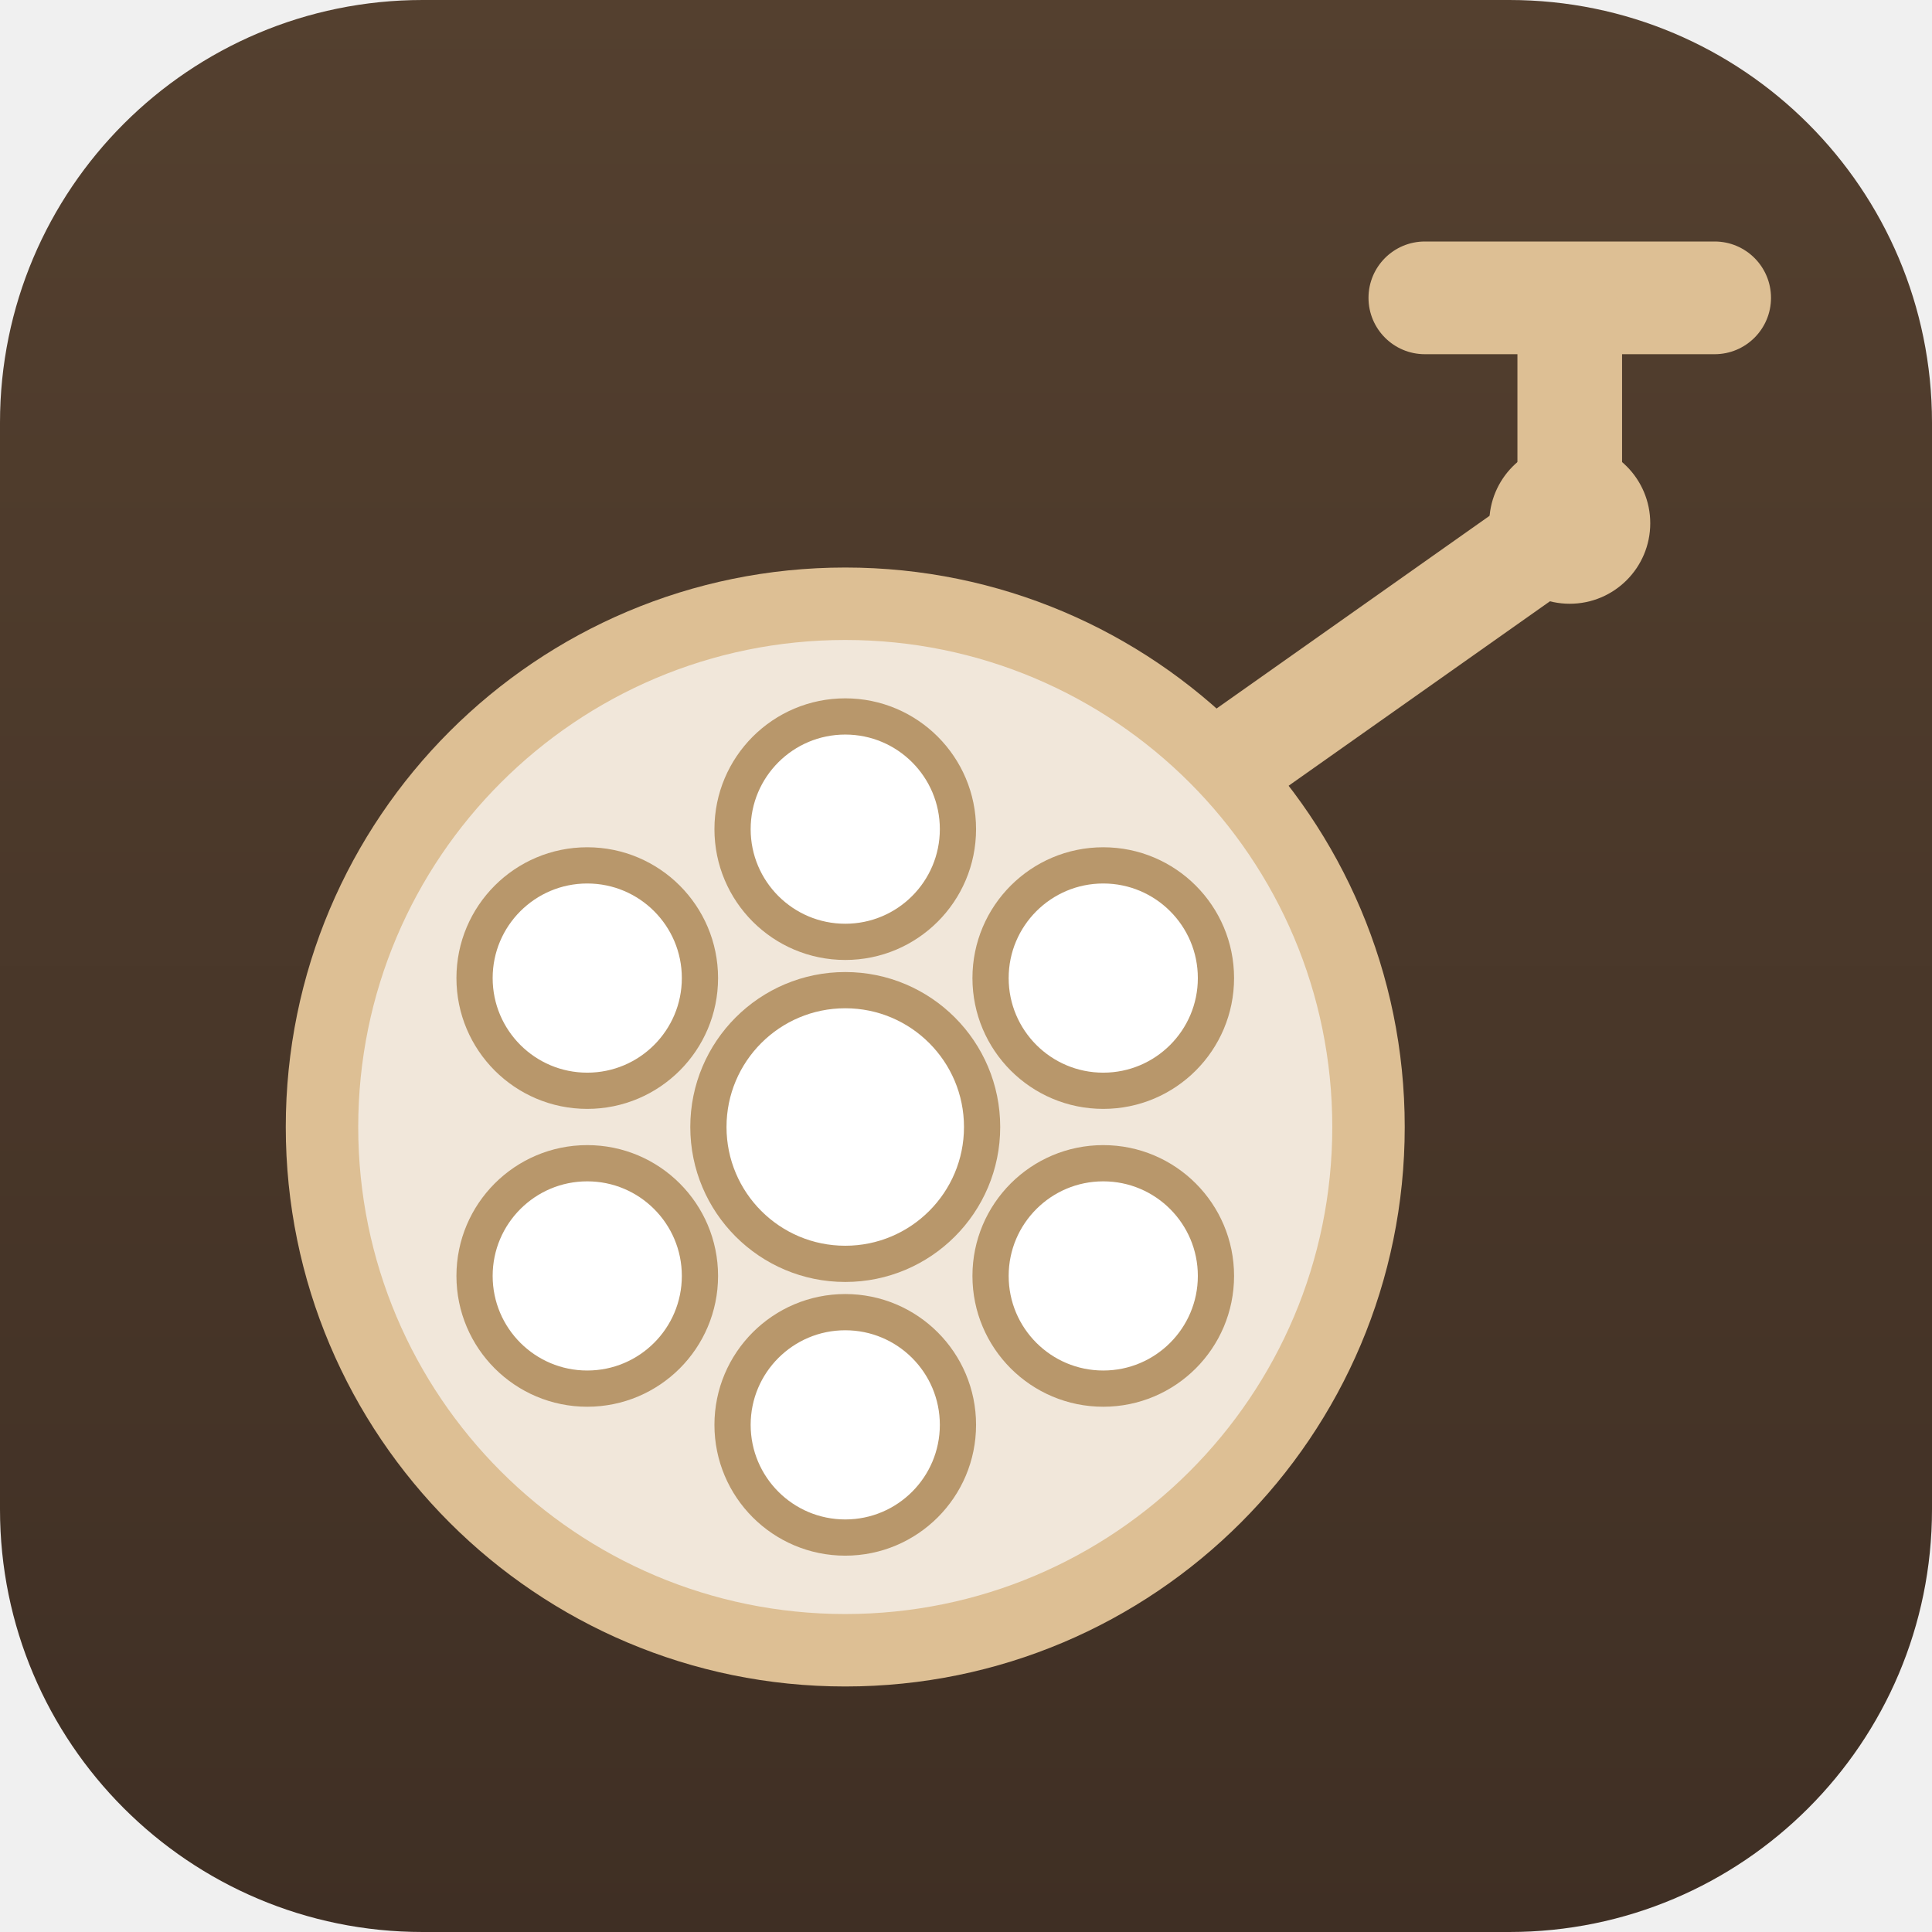
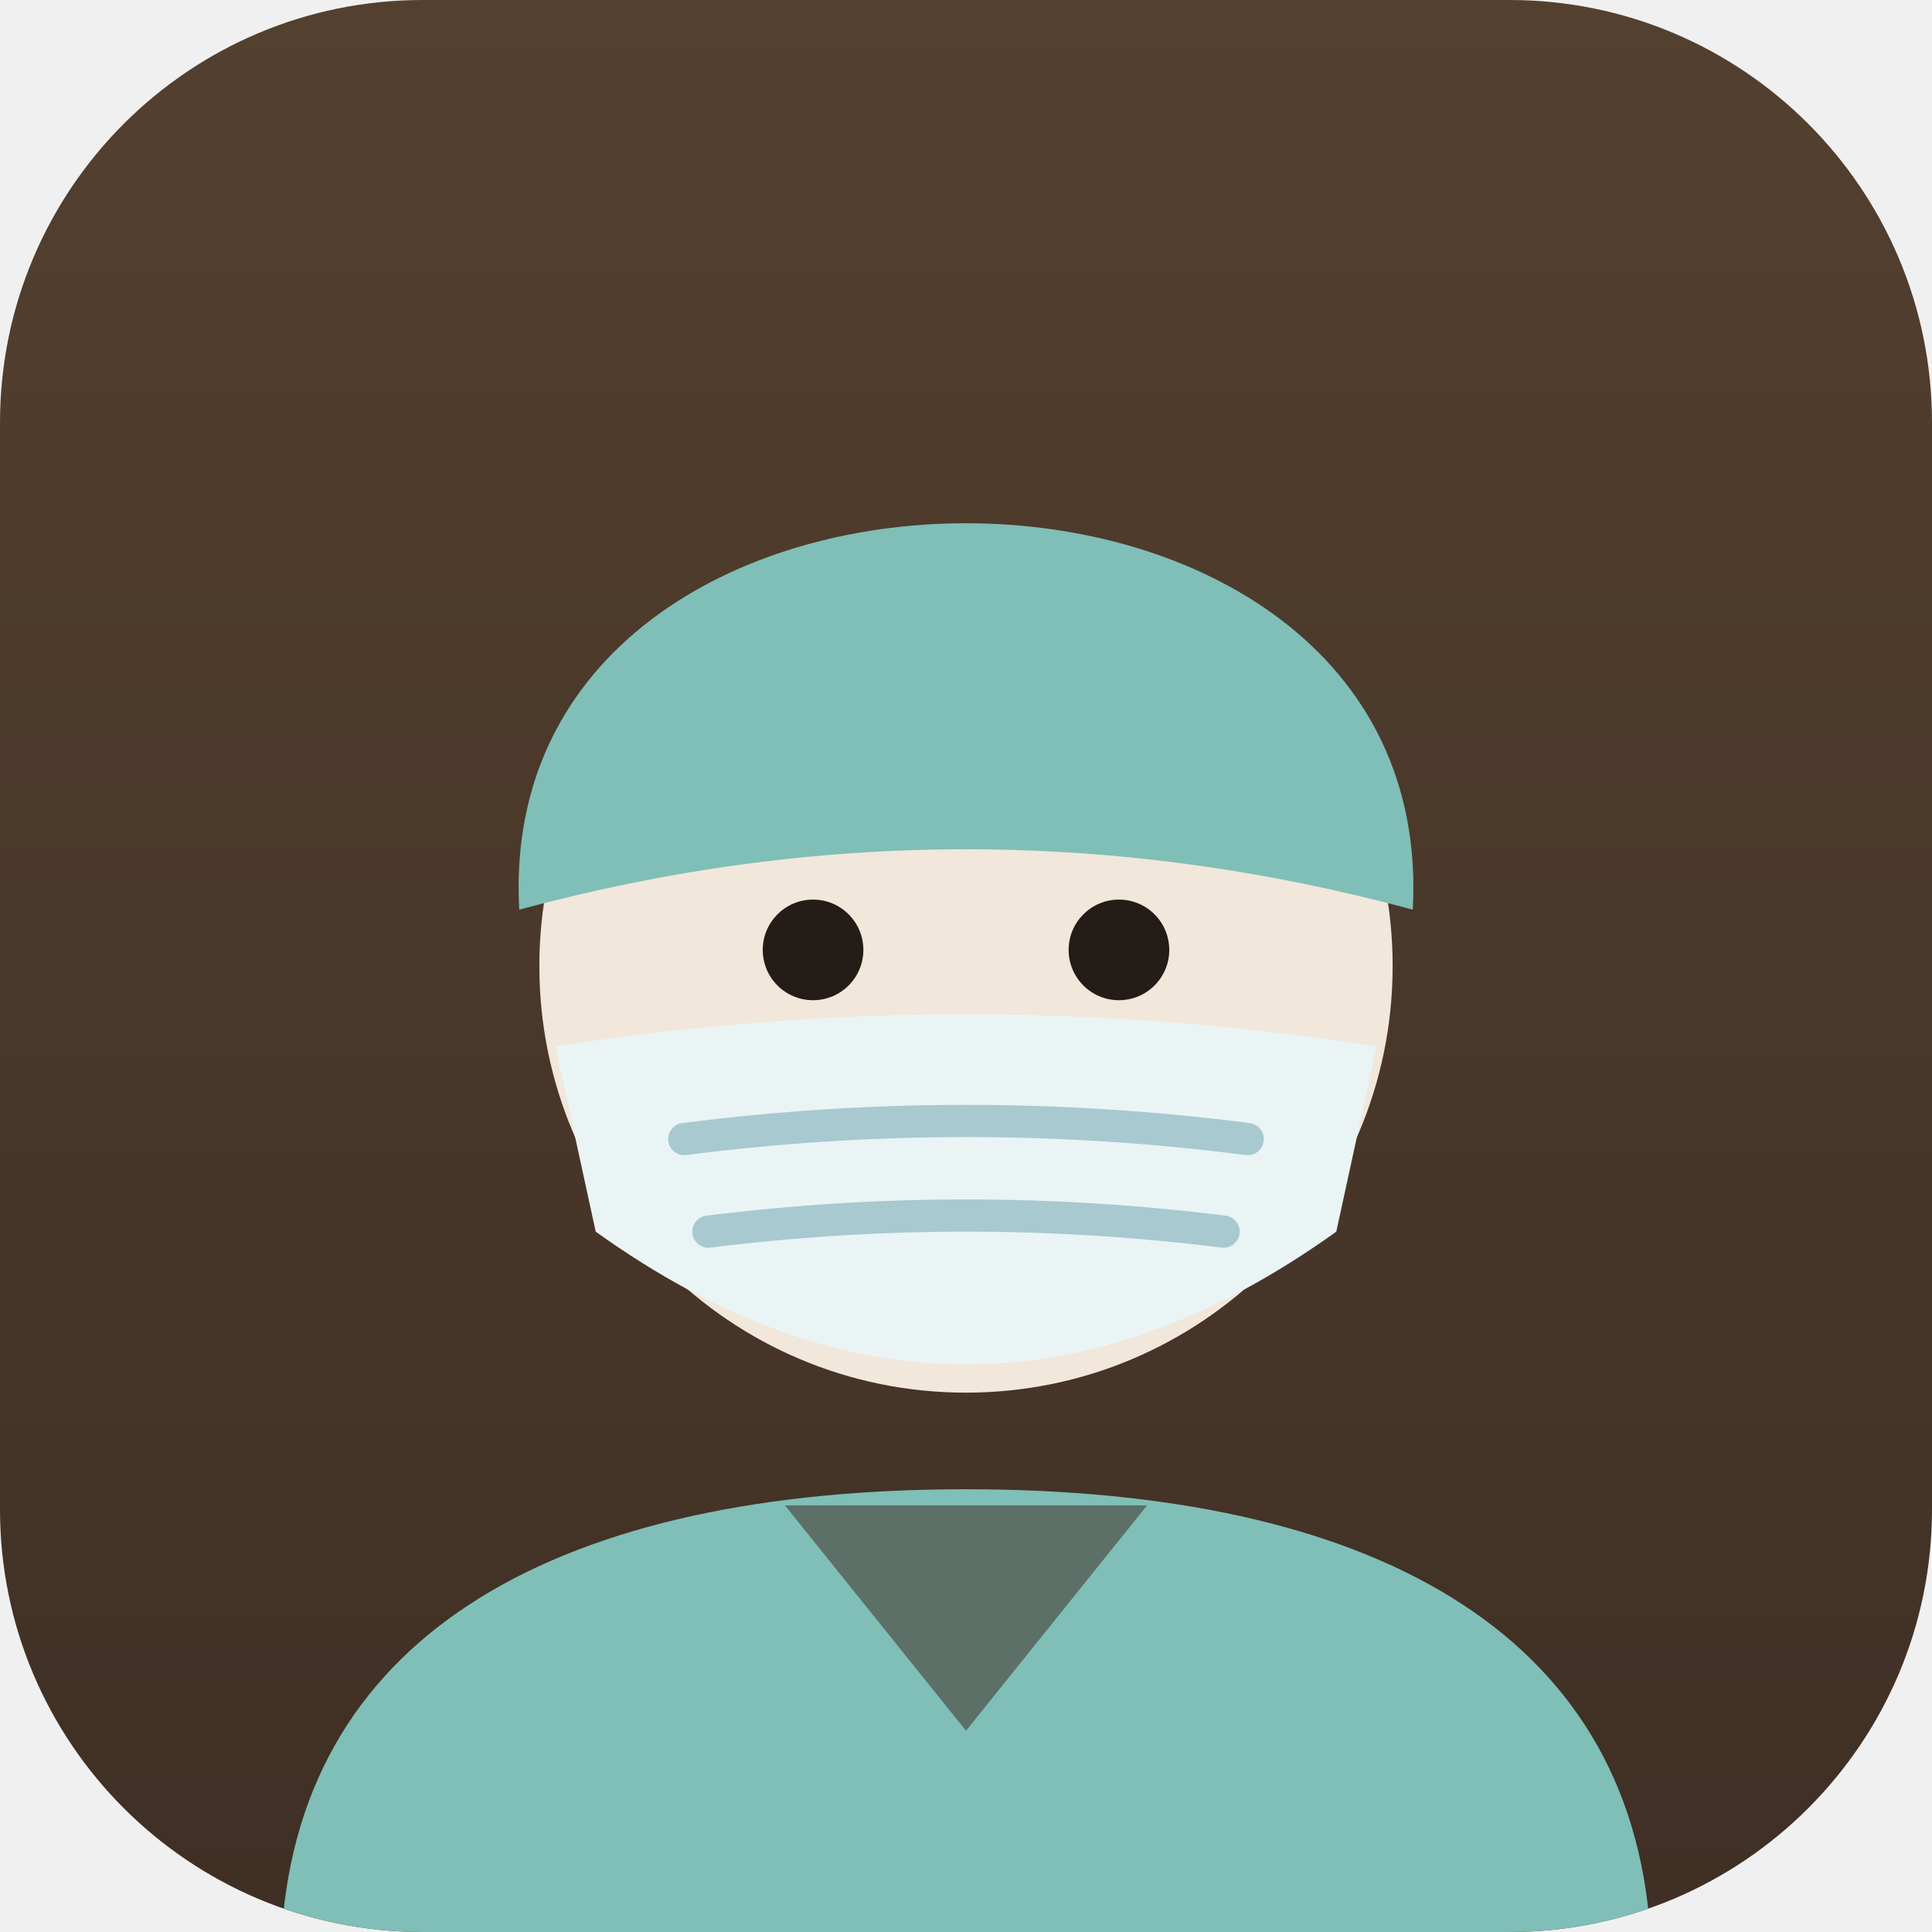
- <svg xmlns="http://www.w3.org/2000/svg" viewBox="0 0 512 512">
+ <svg xmlns="http://www.w3.org/2000/svg" viewBox="0 0 48 48">
  <defs>
    <linearGradient id="tile" x1="0" y1="0" x2="0" y2="1">
      <stop offset="0" stop-color="#54402f" />
      <stop offset="1" stop-color="#3f2f24" />
    </linearGradient>
+     <clipPath id="clip">
+       <rect width="48" height="48" rx="10.5" />
+     </clipPath>
  </defs>
-   <rect width="512" height="512" rx="112" fill="url(#tile)" />
-   <g transform="scale(10.6667)">
-     <rect x="34" y="6" width="10" height="2.8" rx="1.4" fill="#ddbf94" />
-     <path d="M39 8 V13 L30.5 19" fill="none" stroke="#ddbf94" stroke-width="2.6" stroke-linecap="round" stroke-linejoin="round" />
-     <circle cx="39" cy="13" r="2" fill="#ddbf94" />
-     <circle cx="21" cy="28" r="13" fill="#f1e7da" stroke="#ddbf94" stroke-width="1.8" />
-     <g fill="#fff" stroke="#b8976b" stroke-width="0.9">
-       <circle cx="21" cy="28" r="3.4" />
-       <circle cx="21" cy="20.6" r="2.8" />
-       <circle cx="27.41" cy="24.3" r="2.8" />
-       <circle cx="27.41" cy="31.7" r="2.8" />
-       <circle cx="21" cy="35.4" r="2.8" />
-       <circle cx="14.59" cy="31.7" r="2.8" />
-       <circle cx="14.59" cy="24.3" r="2.8" />
-     </g>
+   <g clip-path="url(#clip)">
+     <rect width="48" height="48" fill="url(#tile)" />
+     <path d="M7 48 C7.5 40.5 14 37 24 37 C34 37 40.5 40.5 41 48 Z" fill="#7fbfb7" />
+     <path d="M19.5 37.4 L24 43 L28.5 37.4 Z" fill="#3f2f24" opacity="0.55" />
+     <circle cx="24" cy="24" r="10.6" fill="#f1e7da" />
+     <path d="M12.9 22.6 C12.2 9.8 35.8 9.8 35.1 22.6 Q24 19.6 12.9 22.6 Z" fill="#7fbfb7" />
+     <circle cx="20.2" cy="23.6" r="1.25" fill="#241c16" />
+     <circle cx="27.8" cy="23.6" r="1.25" fill="#241c16" />
+     <path d="M13.8 26 Q24 24.4 34.2 26 L33.2 30.6 Q24 37.2 14.8 30.6 Z" fill="#eaf4f5" />
+     <path d="M17 28.3 Q24 27.4 31 28.3 M17.6 30.6 Q24 29.8 30.4 30.6" fill="none" stroke="#a7c9cf" stroke-width="0.8" stroke-linecap="round" />
  </g>
</svg>
